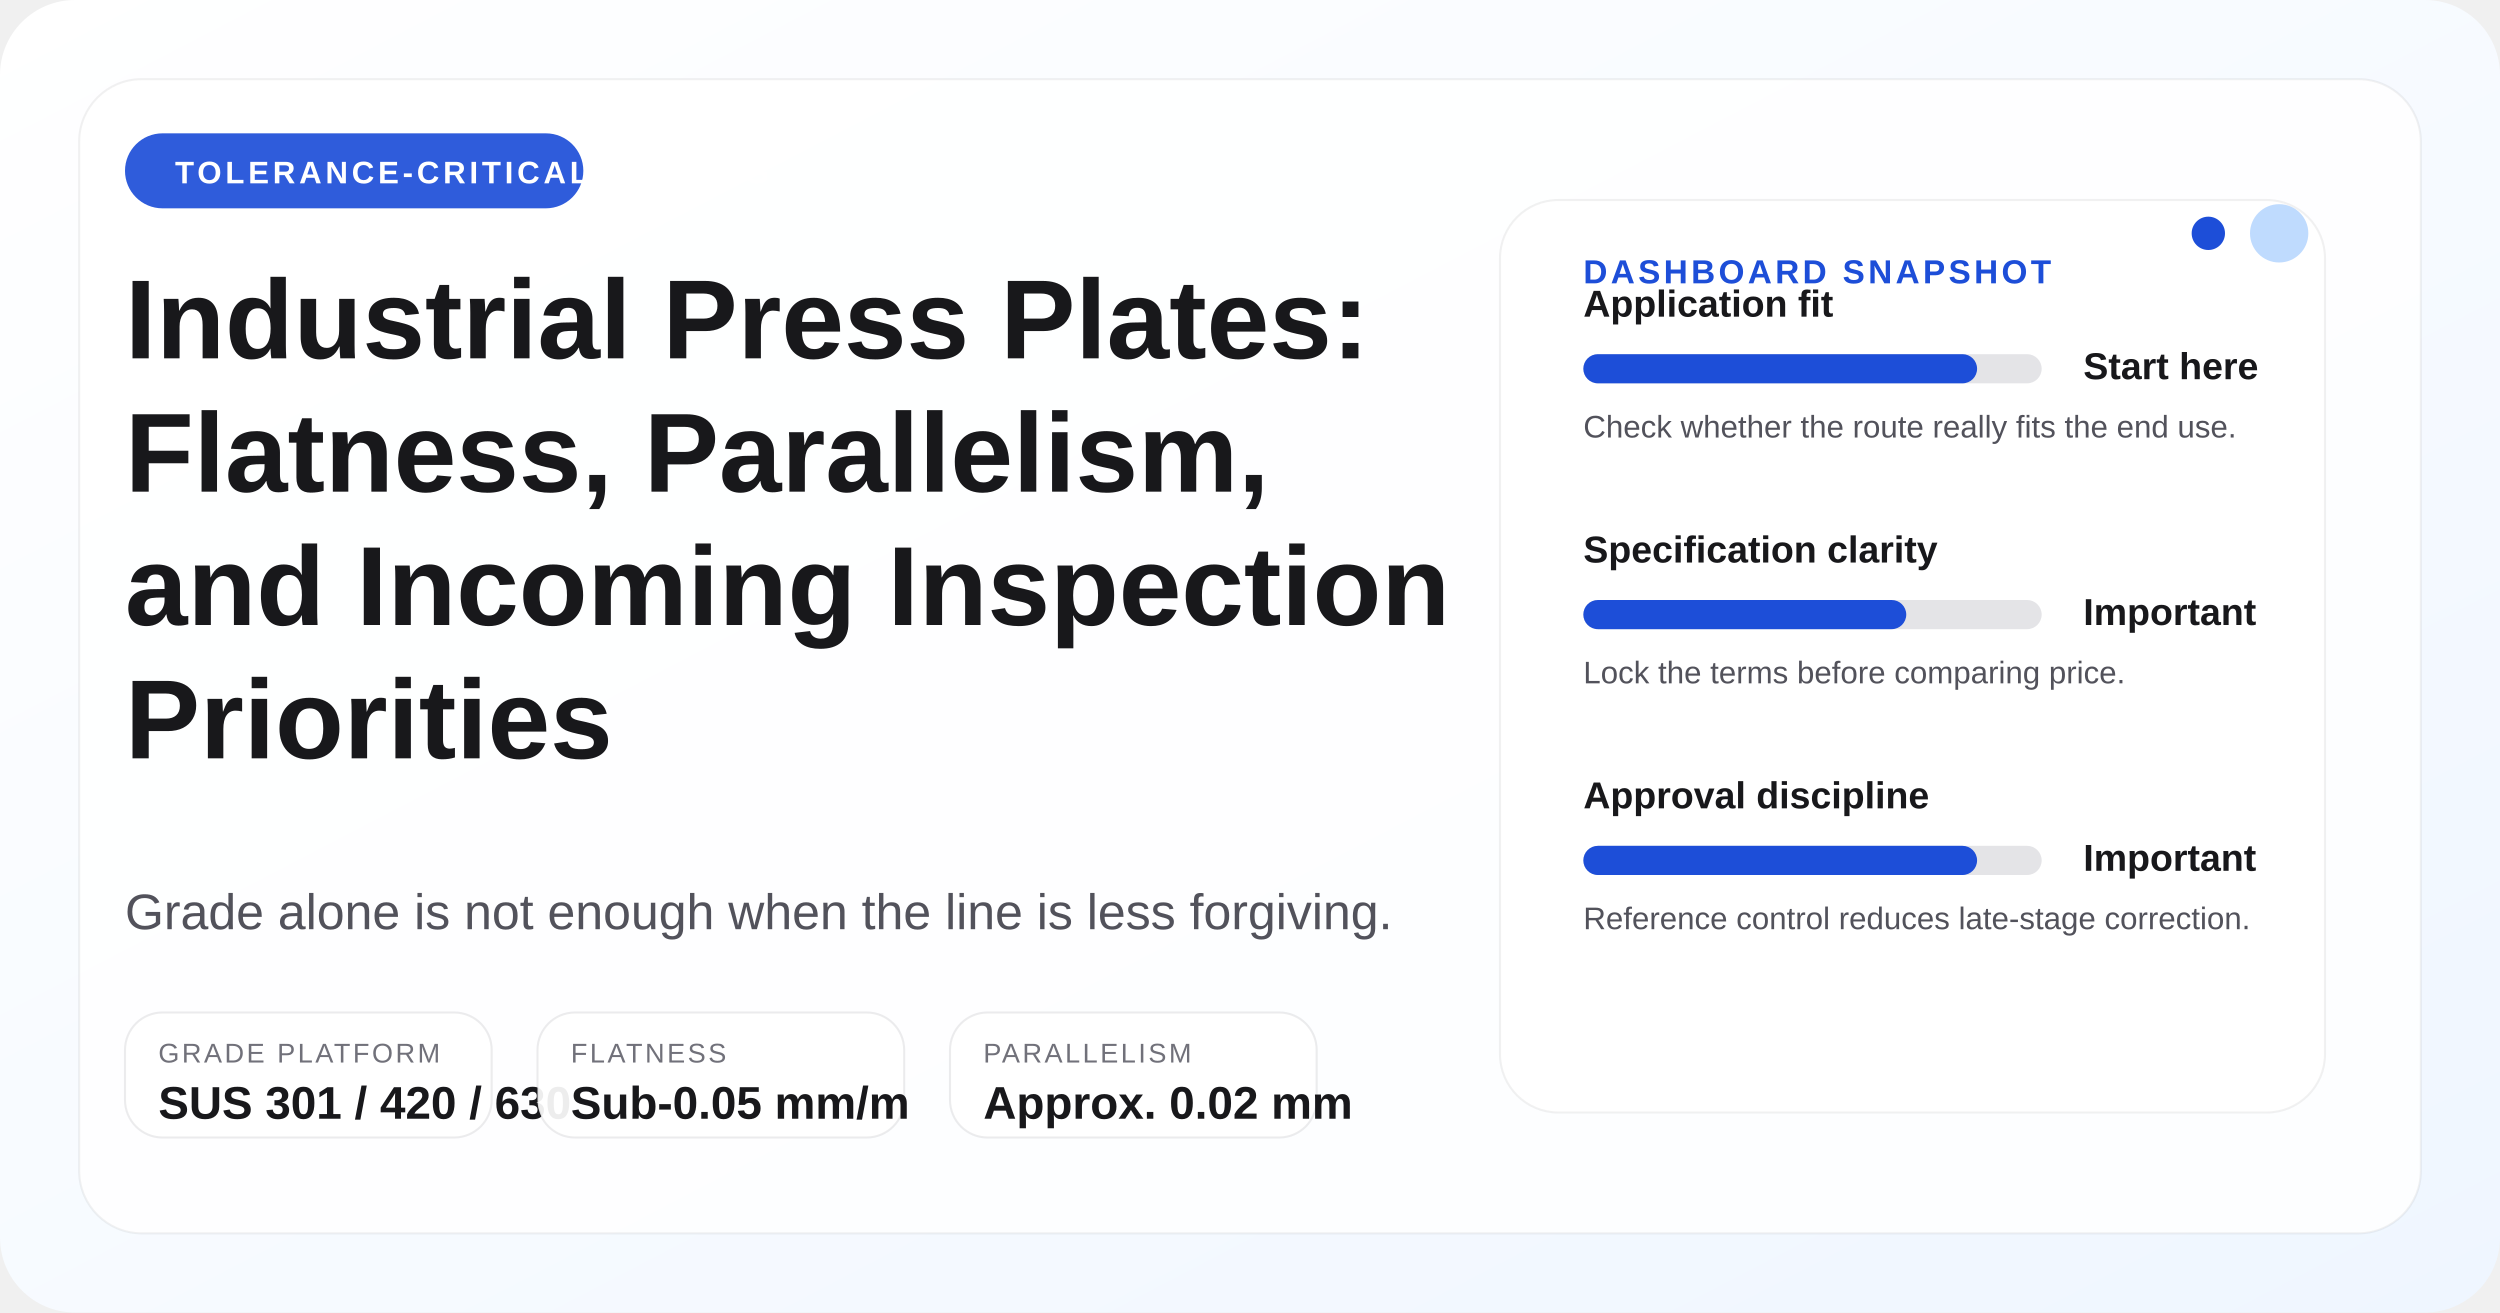
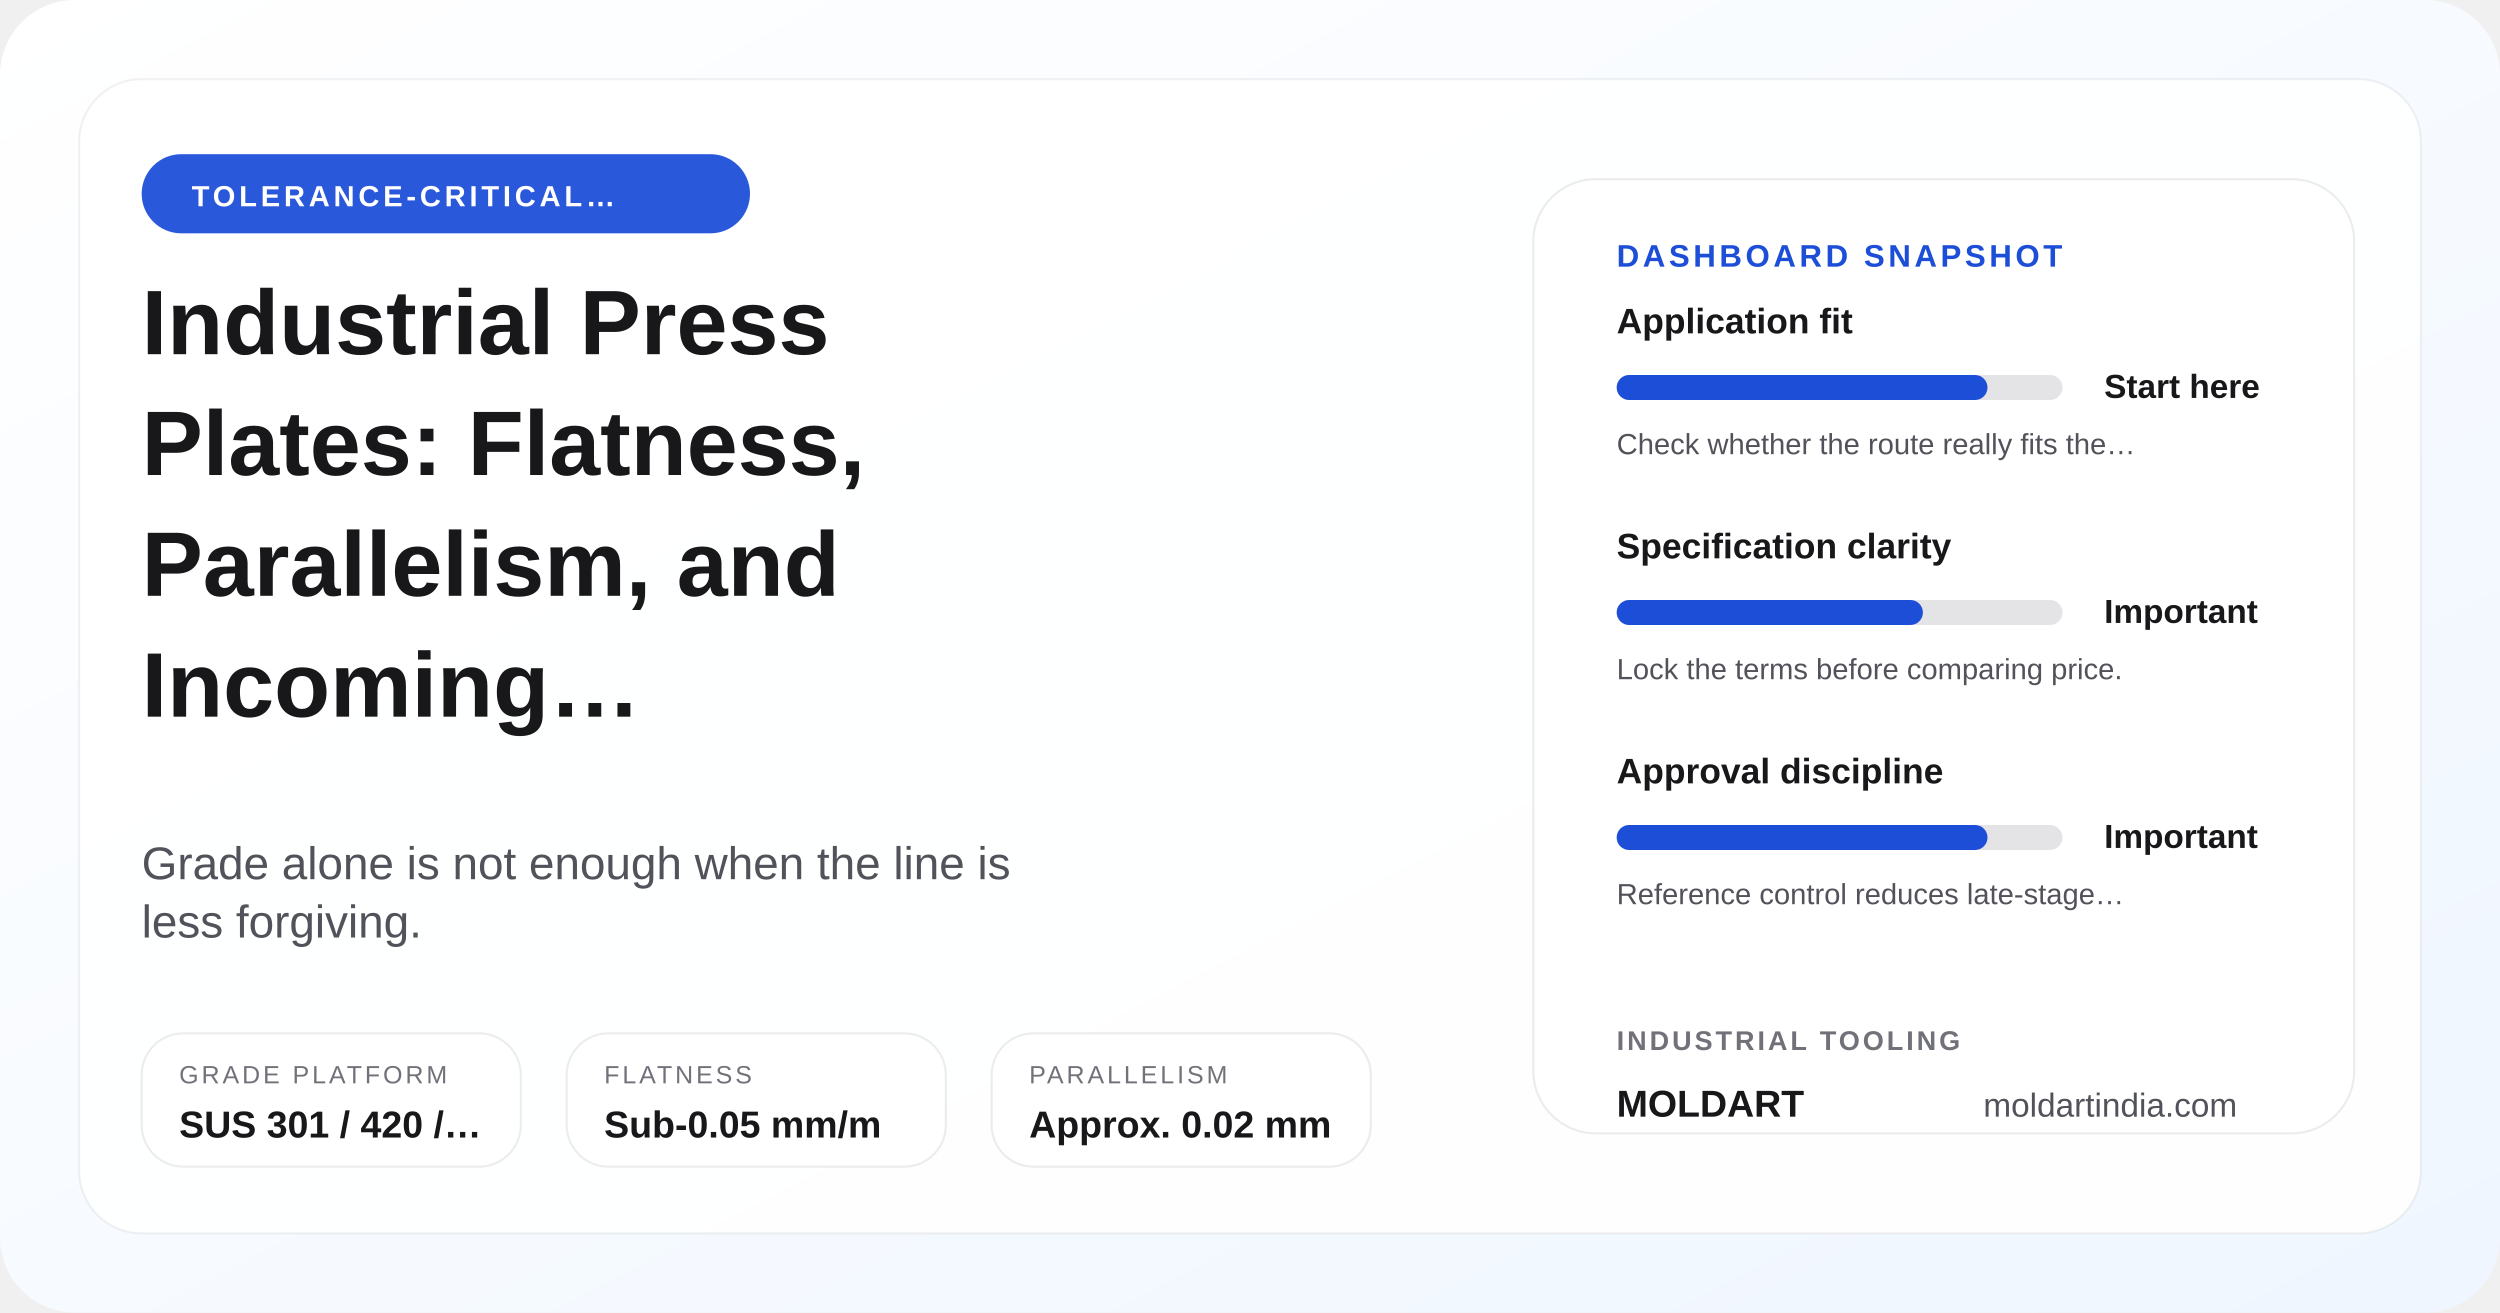
<svg xmlns="http://www.w3.org/2000/svg" width="1200" height="630" viewBox="0 0 1200 630" role="img" aria-label="Industrial Press Plates: Flatness, Parallelism, and Incoming Inspection Priorities">
  <defs>
    <linearGradient id="posterGrad-industrial-press-plates-quality-priorities" x1="0%" y1="0%" x2="100%" y2="100%">
      <stop offset="0%" stop-color="#ffffff" />
      <stop offset="100%" stop-color="#eff6ff" />
    </linearGradient>
  </defs>
  <rect width="1200" height="630" rx="36" fill="url(#posterGrad-industrial-press-plates-quality-priorities)" />
-   <rect x="38" y="38" width="1124" height="554" rx="30" fill="rgba(255,255,255,0.84)" stroke="rgba(24,24,27,0.06)" />
-   <rect x="60" y="64" width="220" height="36" rx="18" fill="#1d4ed8" opacity="0.92" />
-   <text x="84" y="88" font-family="Arial, sans-serif" font-size="15" font-weight="700" fill="#ffffff" letter-spacing="1.8">TOLERANCE-CRITICAL TOOLING</text>
-   <text x="60" y="172" font-family="Arial, sans-serif" font-size="54" font-weight="700" fill="#18181b">Industrial Press Plates:</text>
-   <text x="60" y="236" font-family="Arial, sans-serif" font-size="54" font-weight="700" fill="#18181b">Flatness, Parallelism,</text>
-   <text x="60" y="300" font-family="Arial, sans-serif" font-size="54" font-weight="700" fill="#18181b">and Incoming Inspection</text>
-   <text x="60" y="364" font-family="Arial, sans-serif" font-size="54" font-weight="700" fill="#18181b">Priorities</text>
-   <text x="60" y="446" font-family="Arial, sans-serif" font-size="24" fill="#52525b">Grade alone is not enough when the line is less forgiving.</text>
-   <rect x="60" y="486" width="176" height="60" rx="18" fill="rgba(255,255,255,0.92)" stroke="rgba(24,24,27,0.08)" />
-   <text x="76" y="510" font-family="Arial, sans-serif" font-size="13" fill="#71717a" letter-spacing="1.2">GRADE PLATFORM</text>
-   <text x="76" y="537" font-family="Arial, sans-serif" font-size="22" font-weight="700" fill="#18181b">SUS 301 / 420 / 630</text>
-   <rect x="258" y="486" width="176" height="60" rx="18" fill="rgba(255,255,255,0.92)" stroke="rgba(24,24,27,0.08)" />
-   <text x="274" y="510" font-family="Arial, sans-serif" font-size="13" fill="#71717a" letter-spacing="1.2">FLATNESS</text>
-   <text x="274" y="537" font-family="Arial, sans-serif" font-size="22" font-weight="700" fill="#18181b">Sub-0.05 mm/m</text>
-   <rect x="456" y="486" width="176" height="60" rx="18" fill="rgba(255,255,255,0.92)" stroke="rgba(24,24,27,0.08)" />
-   <text x="472" y="510" font-family="Arial, sans-serif" font-size="13" fill="#71717a" letter-spacing="1.2">PARALLELISM</text>
-   <text x="472" y="537" font-family="Arial, sans-serif" font-size="22" font-weight="700" fill="#18181b">Approx. 0.02 mm</text>
-   <rect x="720" y="96" width="396" height="438" rx="28" fill="#ffffff" stroke="rgba(24,24,27,0.06)" />
-   <text x="760" y="136" font-family="Arial, sans-serif" font-size="16" font-weight="700" fill="#1d4ed8" letter-spacing="1.6">DASHBOARD SNAPSHOT</text>
-   <text x="760" y="152" font-family="Arial, sans-serif" font-size="18" font-weight="700" fill="#18181b">Application fit</text>
-   <rect x="760" y="170" width="220" height="14" rx="7" fill="#e4e4e7" />
-   <rect x="760" y="170" width="189" height="14" rx="7" fill="#1d4ed8" />
-   <text x="1000" y="182" font-family="Arial, sans-serif" font-size="18" font-weight="700" fill="#18181b">Start here</text>
-   <text x="760" y="210" font-family="Arial, sans-serif" font-size="15" fill="#52525b">Check whether the route really fits the end use.</text>
-   <text x="760" y="270" font-family="Arial, sans-serif" font-size="18" font-weight="700" fill="#18181b">Specification clarity</text>
-   <rect x="760" y="288" width="220" height="14" rx="7" fill="#e4e4e7" />
-   <rect x="760" y="288" width="155" height="14" rx="7" fill="#1d4ed8" />
-   <text x="1000" y="300" font-family="Arial, sans-serif" font-size="18" font-weight="700" fill="#18181b">Important</text>
-   <text x="760" y="328" font-family="Arial, sans-serif" font-size="15" fill="#52525b">Lock the terms before comparing price.</text>
-   <text x="760" y="388" font-family="Arial, sans-serif" font-size="18" font-weight="700" fill="#18181b">Approval discipline</text>
-   <rect x="760" y="406" width="220" height="14" rx="7" fill="#e4e4e7" />
-   <rect x="760" y="406" width="189" height="14" rx="7" fill="#1d4ed8" />
-   <text x="1000" y="418" font-family="Arial, sans-serif" font-size="18" font-weight="700" fill="#18181b">Important</text>
-   <text x="760" y="446" font-family="Arial, sans-serif" font-size="15" fill="#52525b">Reference control reduces late-stage correction.</text>
-   <circle cx="1094" cy="112" r="14" fill="#bfdbfe" />
-   <circle cx="1060" cy="112" r="8" fill="#1d4ed8" />
+   <rect x="38" y="38" width="1124" height="554" rx="30" fill="rgba(255,255,255,0.9)" stroke="rgba(24,24,27,0.06)" />
+   <circle cx="1072" cy="110" r="18" fill="#bfdbfe" />
+   <circle cx="1036" cy="110" r="8" fill="#1d4ed8" />
+   <rect x="68" y="74" width="292" height="38" rx="19" fill="#1d4ed8" opacity="0.94" />
+   <text x="92" y="99" font-family="Arial, sans-serif" font-size="14" font-weight="700" fill="#ffffff" letter-spacing="1.8">TOLERANCE-CRITICAL…</text>
+   <text x="68" y="170" font-family="Arial, sans-serif" font-size="44" font-weight="700" fill="#18181b">Industrial Press</text>
+   <text x="68" y="228" font-family="Arial, sans-serif" font-size="44" font-weight="700" fill="#18181b">Plates: Flatness,</text>
+   <text x="68" y="286" font-family="Arial, sans-serif" font-size="44" font-weight="700" fill="#18181b">Parallelism, and</text>
+   <text x="68" y="344" font-family="Arial, sans-serif" font-size="44" font-weight="700" fill="#18181b">Incoming…</text>
+   <text x="68" y="422" font-family="Arial, sans-serif" font-size="22" fill="#52525b">Grade alone is not enough when the line is</text>
+   <text x="68" y="450" font-family="Arial, sans-serif" font-size="22" fill="#52525b">less forgiving.</text>
+   <rect x="68" y="496" width="182" height="64" rx="20" fill="rgba(255,255,255,0.94)" stroke="rgba(24,24,27,0.08)" />
+   <text x="86" y="520" font-family="Arial, sans-serif" font-size="12" fill="#71717a" letter-spacing="1.4">GRADE PLATFORM</text>
+   <text x="86" y="546" font-family="Arial, sans-serif" font-size="18" font-weight="700" fill="#18181b">SUS 301 / 420 /…</text>
+   <rect x="272" y="496" width="182" height="64" rx="20" fill="rgba(255,255,255,0.94)" stroke="rgba(24,24,27,0.08)" />
+   <text x="290" y="520" font-family="Arial, sans-serif" font-size="12" fill="#71717a" letter-spacing="1.4">FLATNESS</text>
+   <text x="290" y="546" font-family="Arial, sans-serif" font-size="18" font-weight="700" fill="#18181b">Sub-0.05 mm/m</text>
+   <rect x="476" y="496" width="182" height="64" rx="20" fill="rgba(255,255,255,0.94)" stroke="rgba(24,24,27,0.08)" />
+   <text x="494" y="520" font-family="Arial, sans-serif" font-size="12" fill="#71717a" letter-spacing="1.4">PARALLELISM</text>
+   <text x="494" y="546" font-family="Arial, sans-serif" font-size="18" font-weight="700" fill="#18181b">Approx. 0.02 mm</text>
+   <rect x="736" y="86" width="394" height="458" rx="30" fill="#ffffff" stroke="rgba(24,24,27,0.08)" />
+   <text x="776" y="128" font-family="Arial, sans-serif" font-size="15" font-weight="700" fill="#1d4ed8" letter-spacing="1.7">DASHBOARD SNAPSHOT</text>
+   <text x="776" y="160" font-family="Arial, sans-serif" font-size="17" font-weight="700" fill="#18181b">Application fit</text>
+   <rect x="776" y="180" width="214" height="12" rx="6" fill="#e4e4e7" />
+   <rect x="776" y="180" width="178" height="12" rx="6" fill="#1d4ed8" />
+   <text x="1010" y="191" font-family="Arial, sans-serif" font-size="16" font-weight="700" fill="#18181b">Start here</text>
+   <text x="776" y="218" font-family="Arial, sans-serif" font-size="14" fill="#52525b">Check whether the route really fits the…</text>
+   <text x="776" y="268" font-family="Arial, sans-serif" font-size="17" font-weight="700" fill="#18181b">Specification clarity</text>
+   <rect x="776" y="288" width="214" height="12" rx="6" fill="#e4e4e7" />
+   <rect x="776" y="288" width="147" height="12" rx="6" fill="#1d4ed8" />
+   <text x="1010" y="299" font-family="Arial, sans-serif" font-size="16" font-weight="700" fill="#18181b">Important</text>
+   <text x="776" y="326" font-family="Arial, sans-serif" font-size="14" fill="#52525b">Lock the terms before comparing price.</text>
+   <text x="776" y="376" font-family="Arial, sans-serif" font-size="17" font-weight="700" fill="#18181b">Approval discipline</text>
+   <rect x="776" y="396" width="214" height="12" rx="6" fill="#e4e4e7" />
+   <rect x="776" y="396" width="178" height="12" rx="6" fill="#1d4ed8" />
+   <text x="1010" y="407" font-family="Arial, sans-serif" font-size="16" font-weight="700" fill="#18181b">Important</text>
+   <text x="776" y="434" font-family="Arial, sans-serif" font-size="14" fill="#52525b">Reference control reduces late-stage…</text>
+   <text x="776" y="504" font-family="Arial, sans-serif" font-size="13" font-weight="700" fill="#71717a" letter-spacing="1.4">INDUSTRIAL TOOLING</text>
+   <text x="776" y="536" font-family="Arial, sans-serif" font-size="18" font-weight="700" fill="#18181b">MOLDART</text>
+   <text x="952" y="536" font-family="Arial, sans-serif" font-size="16" fill="#52525b">moldartindia.com</text>
</svg>
